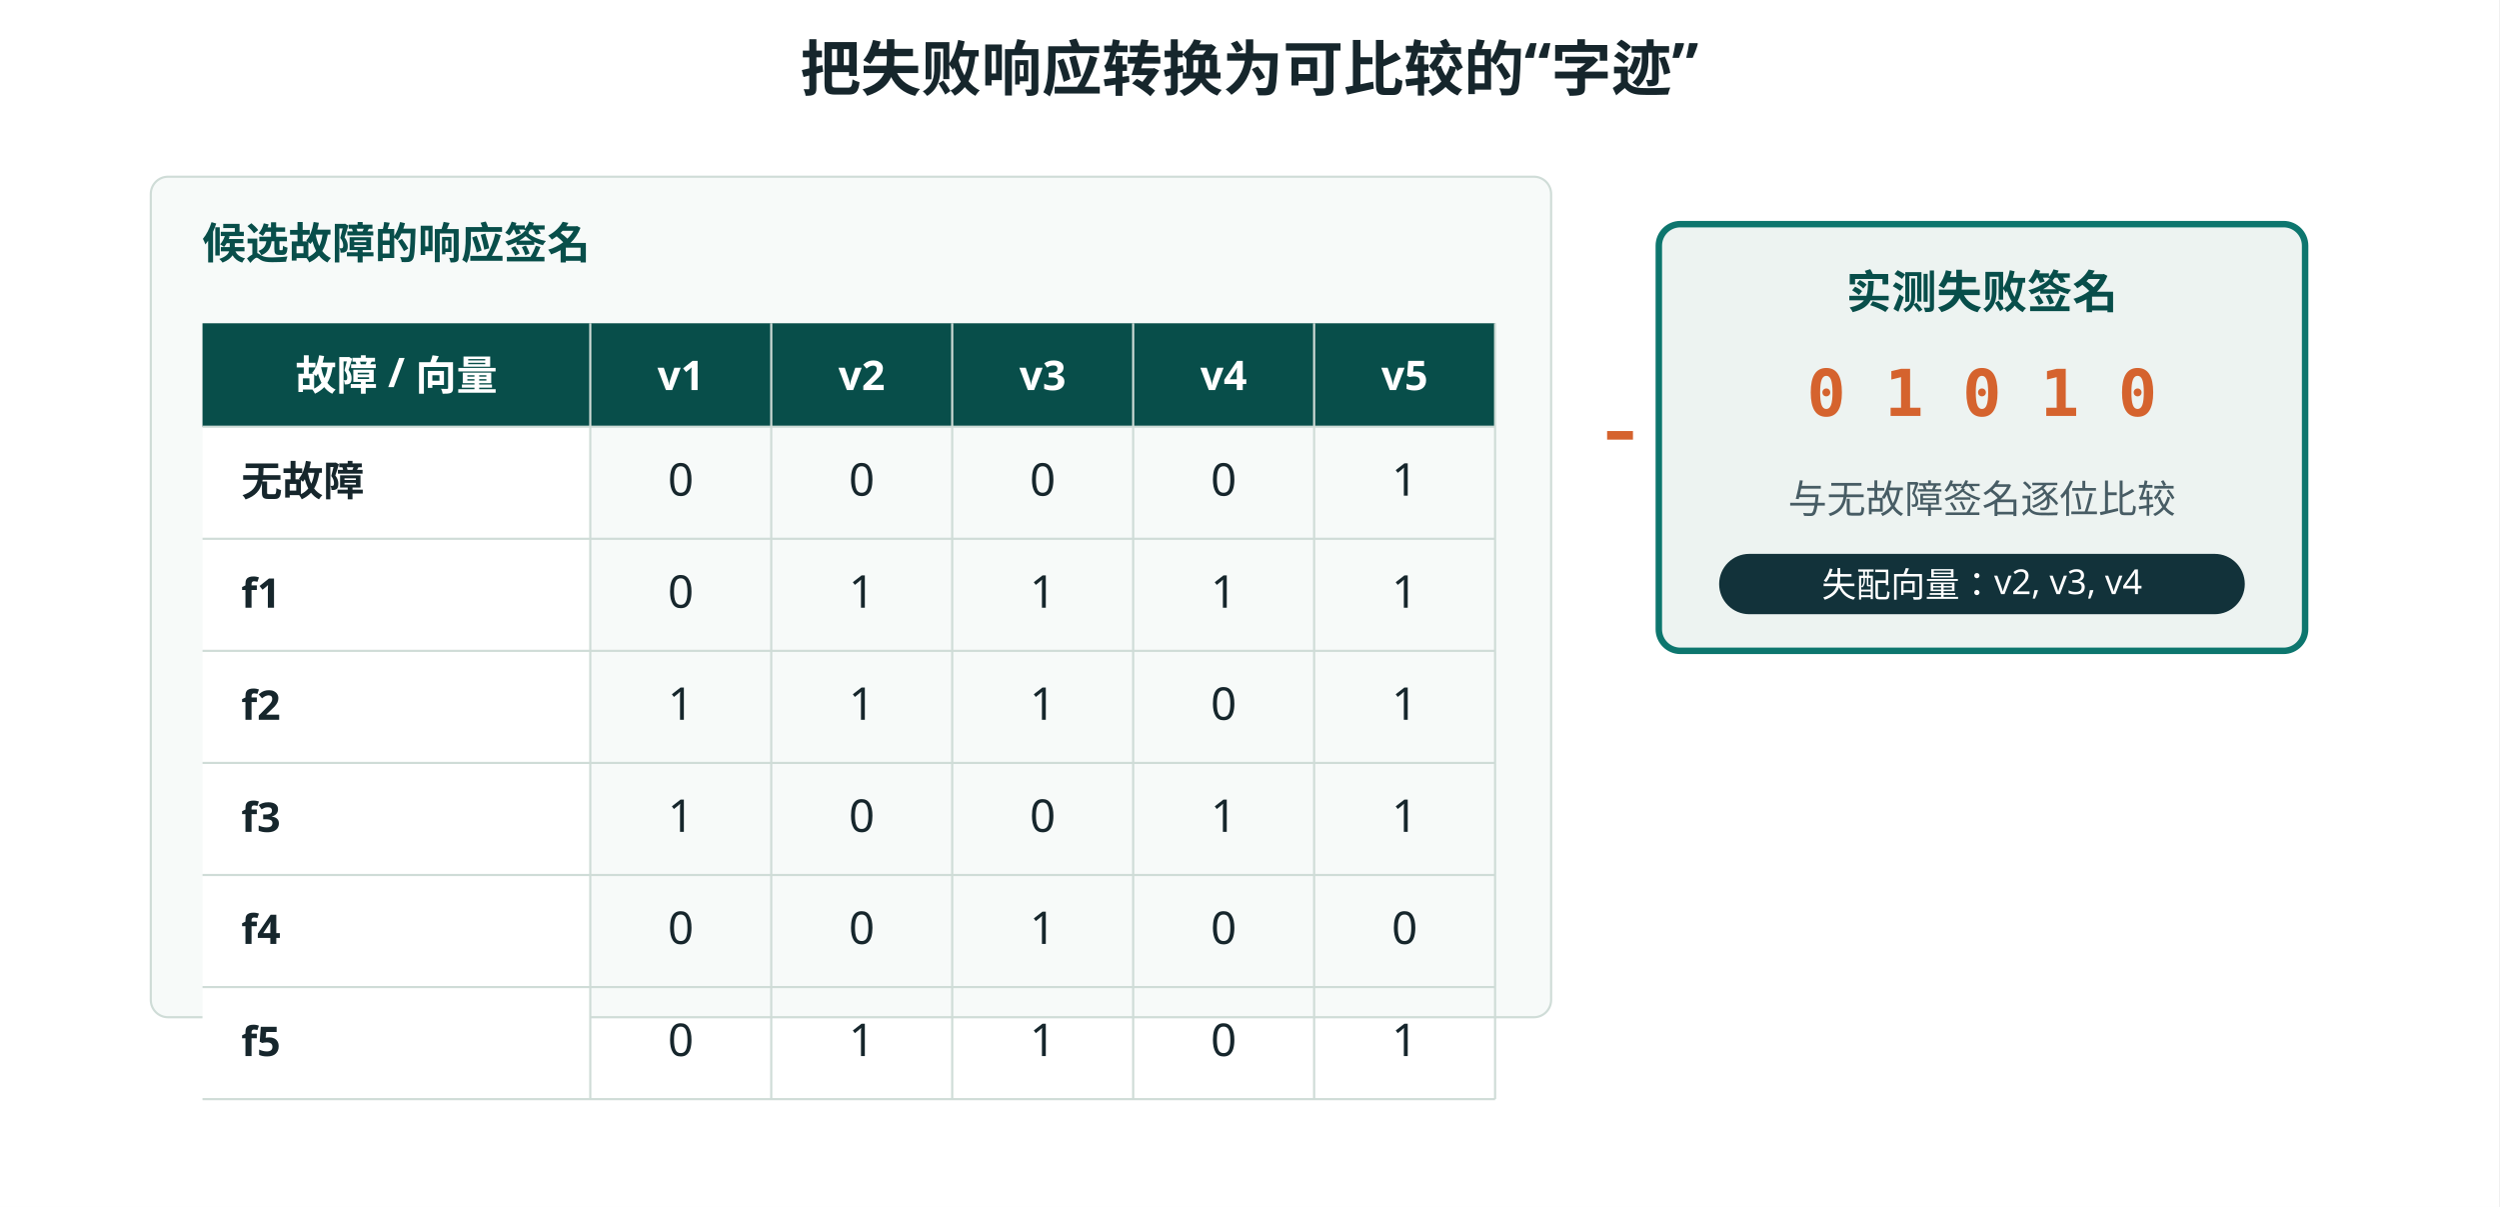
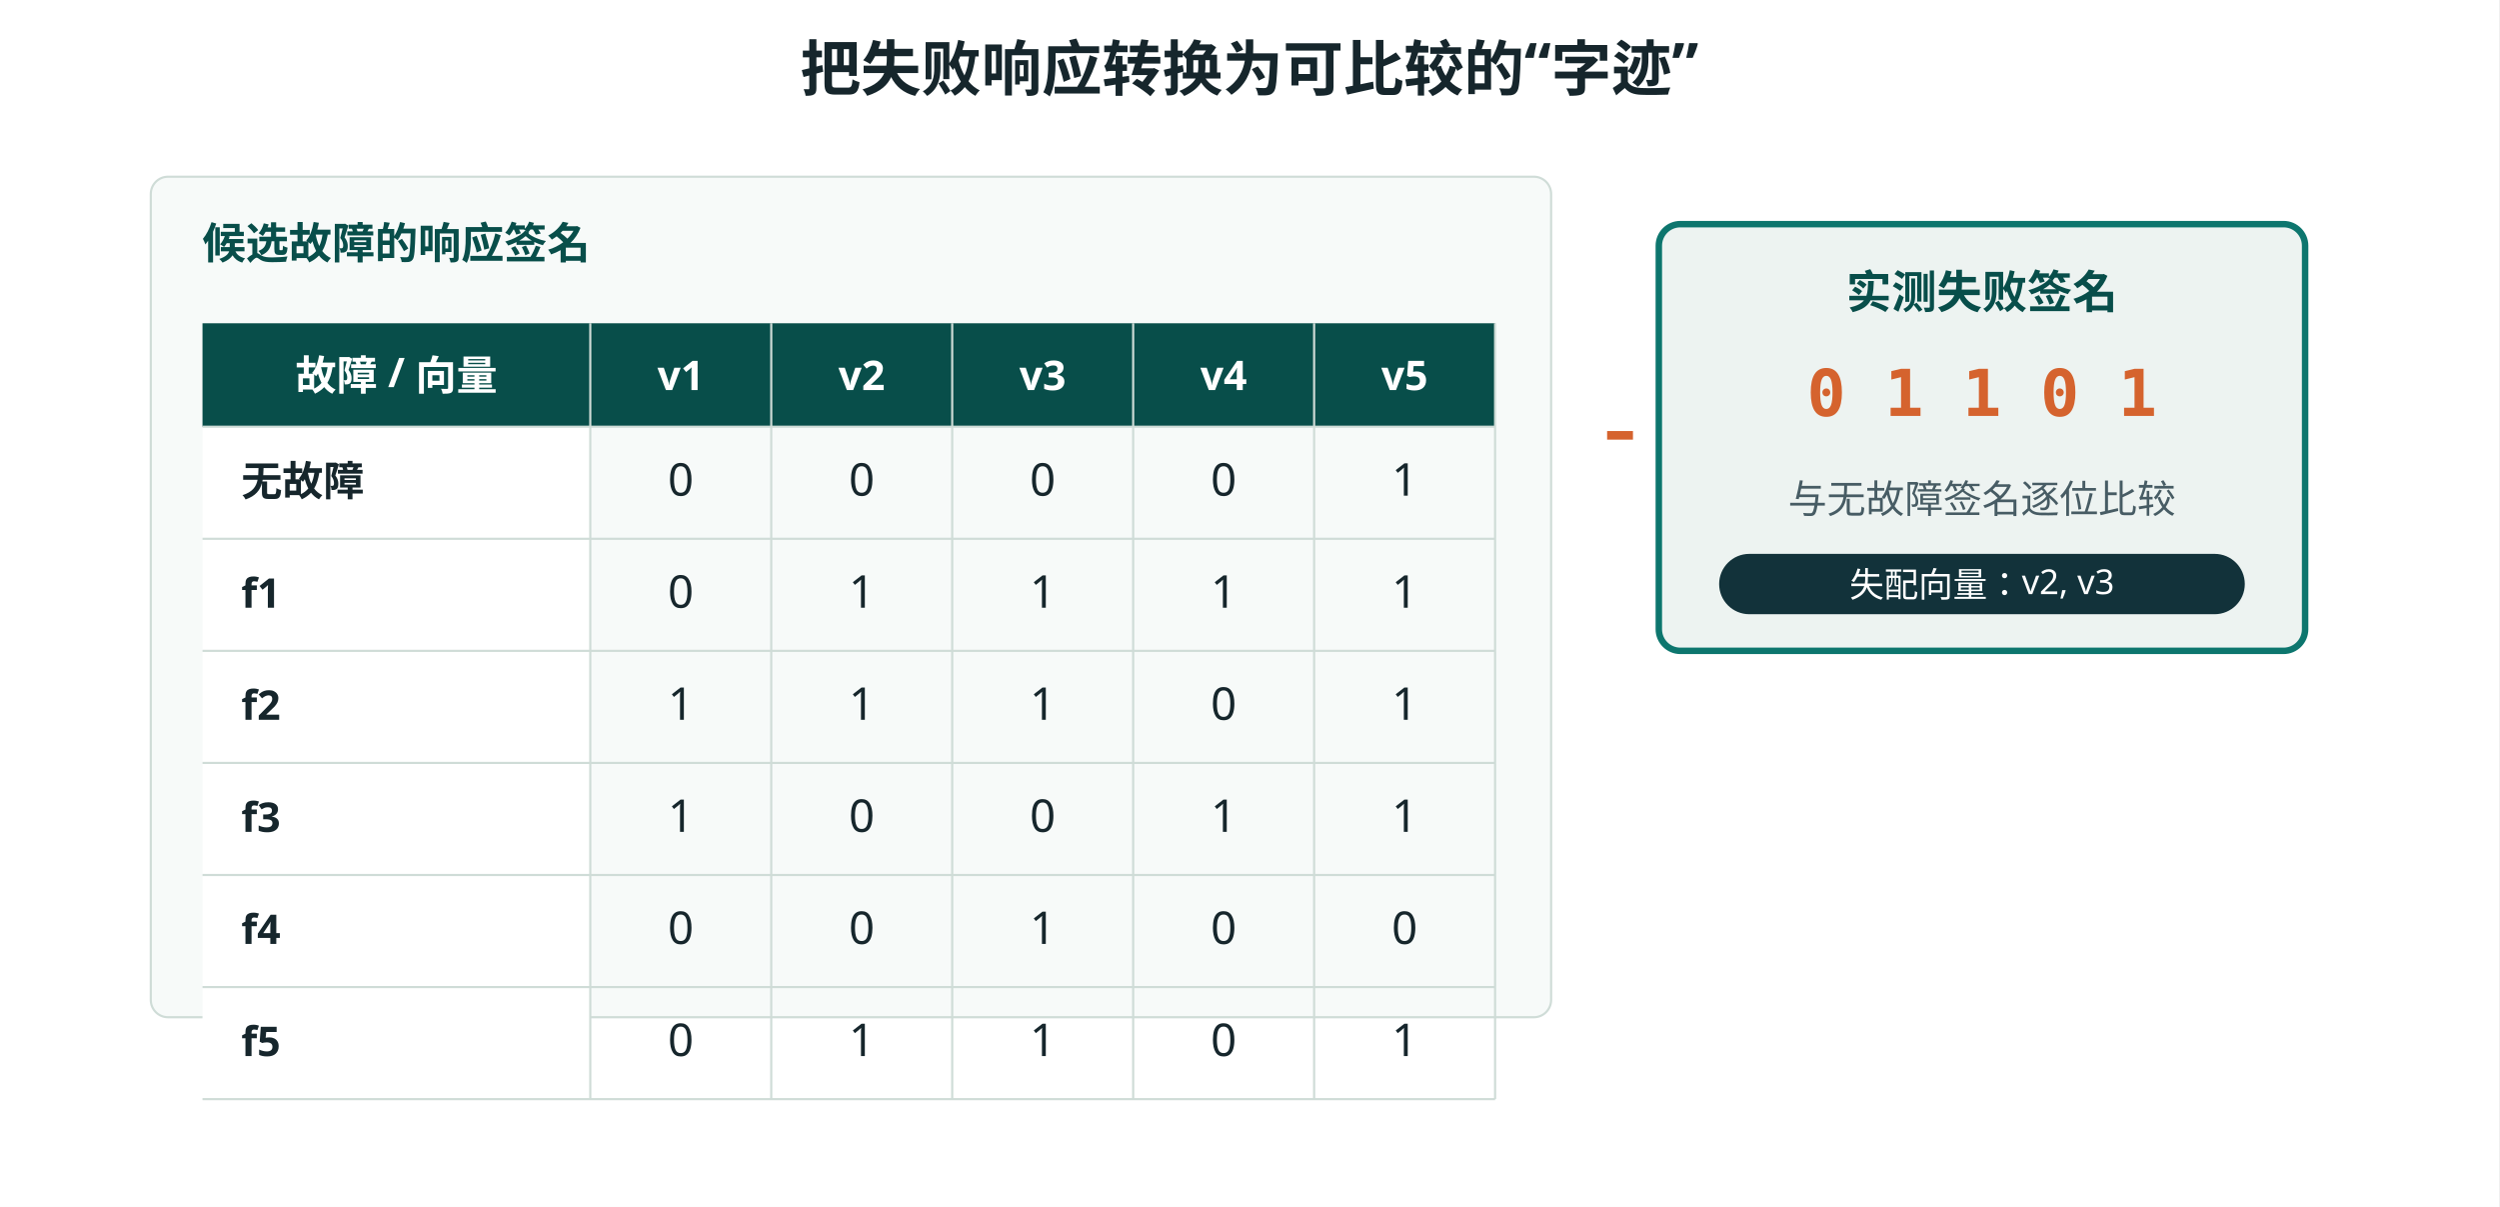
<svg xmlns="http://www.w3.org/2000/svg" viewBox="0 0 1160 560" role="img" aria-labelledby="title desc">
  <rect width="1160" height="560" fill="#ffffff" />
  <text x="580" y="42" text-anchor="middle" font-family="Microsoft YaHei, sans-serif" font-size="28" font-weight="700" fill="#16262c">把失败响应转换为可比较的“字迹”</text>
  <g font-family="Microsoft YaHei, sans-serif" font-size="19">
    <rect x="70" y="82" width="650" height="390" rx="8" fill="#f7faf9" stroke="#cfdcd7" />
    <text x="94" y="120" font-size="20" font-weight="700" fill="#084e4a">候选故障的响应签名</text>
    <g transform="translate(94 150)">
      <rect width="180" height="48" fill="#084e4a" />
      <text x="90" y="31" text-anchor="middle" fill="#ffffff" font-weight="700">故障 / 向量</text>
      <g fill="#084e4a">
        <rect x="180" width="84" height="48" />
        <rect x="264" width="84" height="48" />
        <rect x="348" width="84" height="48" />
        <rect x="432" width="84" height="48" />
        <rect x="516" width="84" height="48" />
      </g>
      <g fill="#ffffff" text-anchor="middle" font-weight="700">
        <text x="222" y="31">v1</text>
        <text x="306" y="31">v2</text>
        <text x="390" y="31">v3</text>
        <text x="474" y="31">v4</text>
        <text x="558" y="31">v5</text>
      </g>
      <g fill="#ffffff" font-weight="700">
        <rect x="0" y="48" width="180" height="52" />
        <rect x="0" y="100" width="180" height="52" />
        <rect x="0" y="152" width="180" height="52" />
        <rect x="0" y="204" width="180" height="52" />
        <rect x="0" y="256" width="180" height="52" />
        <rect x="0" y="308" width="180" height="52" />
      </g>
      <g fill="#16262c" font-weight="700">
        <text x="18" y="80">无故障</text>
        <text x="18" y="132">f1</text>
        <text x="18" y="184">f2</text>
        <text x="18" y="236">f3</text>
        <text x="18" y="288">f4</text>
        <text x="18" y="340">f5</text>
      </g>
      <g fill="#16262c" text-anchor="middle" font-size="21">
        <text x="222" y="80">0</text>
        <text x="306" y="80">0</text>
        <text x="390" y="80">0</text>
        <text x="474" y="80">0</text>
        <text x="558" y="80">1</text>
        <text x="222" y="132">0</text>
        <text x="306" y="132">1</text>
        <text x="390" y="132">1</text>
        <text x="474" y="132">1</text>
        <text x="558" y="132">1</text>
        <text x="222" y="184">1</text>
        <text x="306" y="184">1</text>
        <text x="390" y="184">1</text>
        <text x="474" y="184">0</text>
        <text x="558" y="184">1</text>
        <text x="222" y="236">1</text>
        <text x="306" y="236">0</text>
        <text x="390" y="236">0</text>
        <text x="474" y="236">1</text>
        <text x="558" y="236">1</text>
        <text x="222" y="288">0</text>
        <text x="306" y="288">0</text>
        <text x="390" y="288">1</text>
        <text x="474" y="288">0</text>
        <text x="558" y="288">0</text>
        <text x="222" y="340">0</text>
        <text x="306" y="340">1</text>
        <text x="390" y="340">1</text>
        <text x="474" y="340">0</text>
        <text x="558" y="340">1</text>
      </g>
      <g stroke="#cfdcd7" fill="none">
        <path d="M0 48H600M0 100H600M0 152H600M0 204H600M0 256H600M0 308H600M0 360H600" />
        <path d="M180 0V360M264 0V360M348 0V360M432 0V360M516 0V360M600 0V360" />
      </g>
    </g>
    <rect x="770" y="104" width="300" height="198" rx="10" fill="#edf3f1" stroke="#0d766e" stroke-width="3" />
    <text x="920" y="143" text-anchor="middle" font-size="21" font-weight="700" fill="#084e4a">实测失败签名</text>
-     <text x="920" y="193" text-anchor="middle" font-family="Consolas, monospace" font-size="30" font-weight="700" fill="#d5632e">0 1 0 1 0</text>
+     <text x="920" y="193" text-anchor="middle" font-family="Consolas, monospace" font-size="30" font-weight="700" fill="#d5632e">0 1 1 0 1</text>
    <text x="920" y="238" text-anchor="middle" font-size="18" fill="#475c64">与无故障签名逐位比较</text>
    <rect x="798" y="257" width="244" height="28" rx="14" fill="#12323a" />
-     <text x="920" y="277" text-anchor="middle" font-size="16" fill="#ffffff">失配向量：v2, v3, v4</text>
+     <text x="920" y="277" text-anchor="middle" font-size="16" fill="#ffffff">失配向量：v2, v3</text>
    <path d="M746 202 H758" stroke="#d5632e" stroke-width="4" />
  </g>
</svg>
